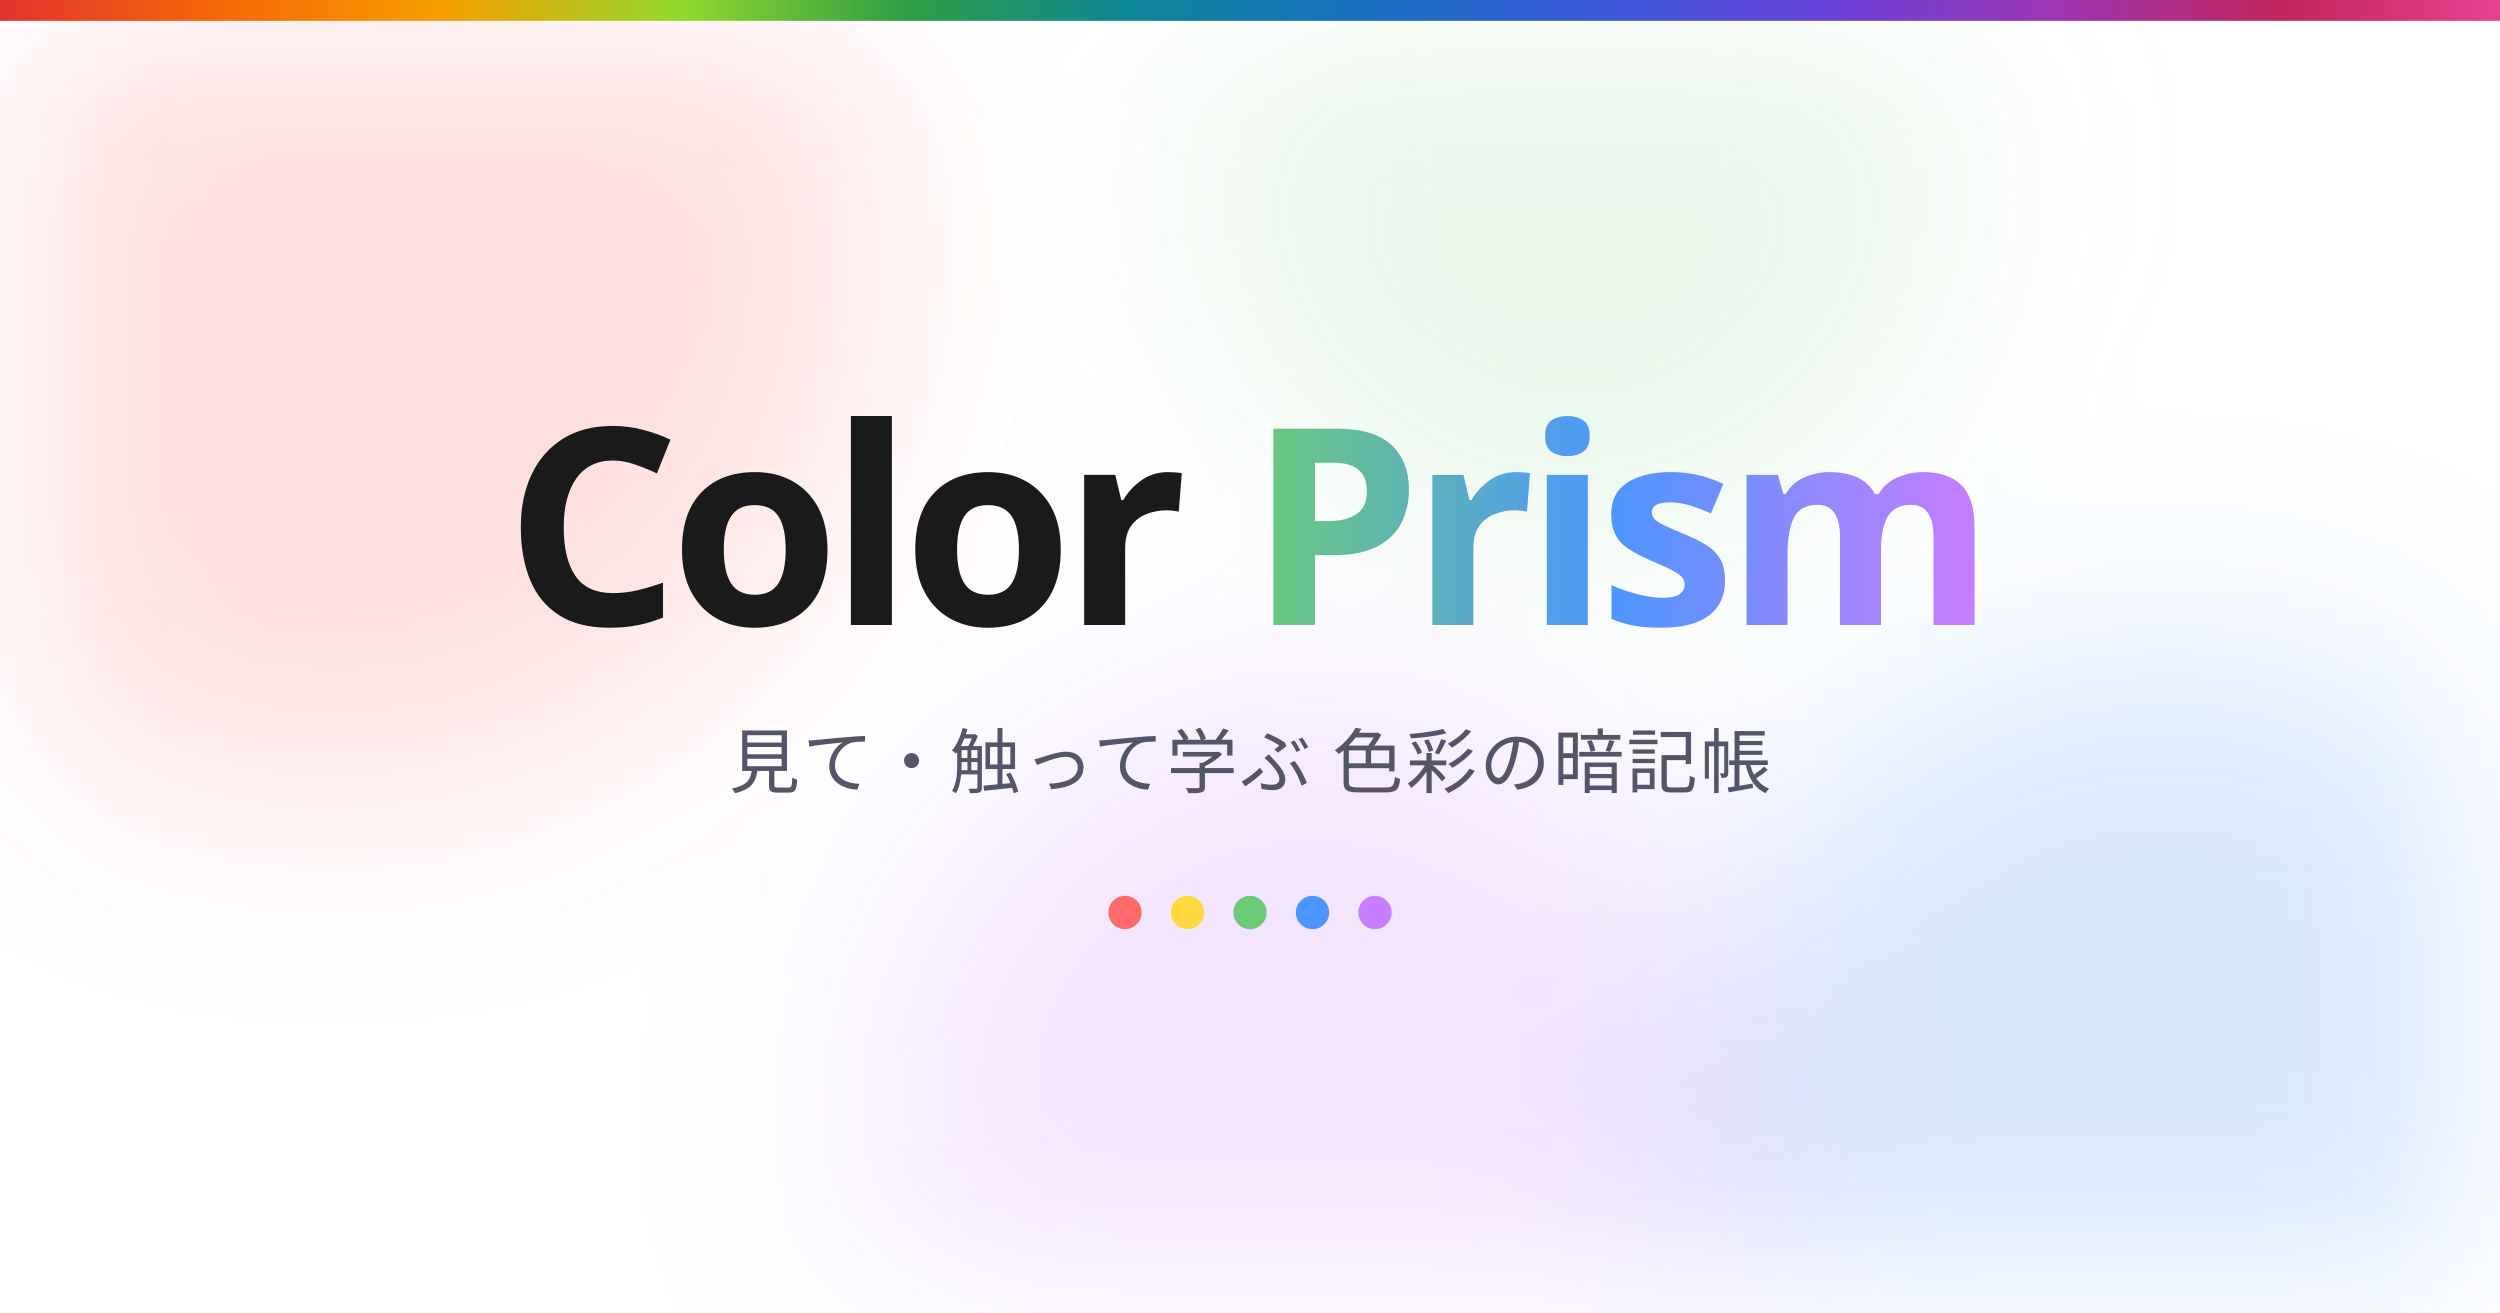
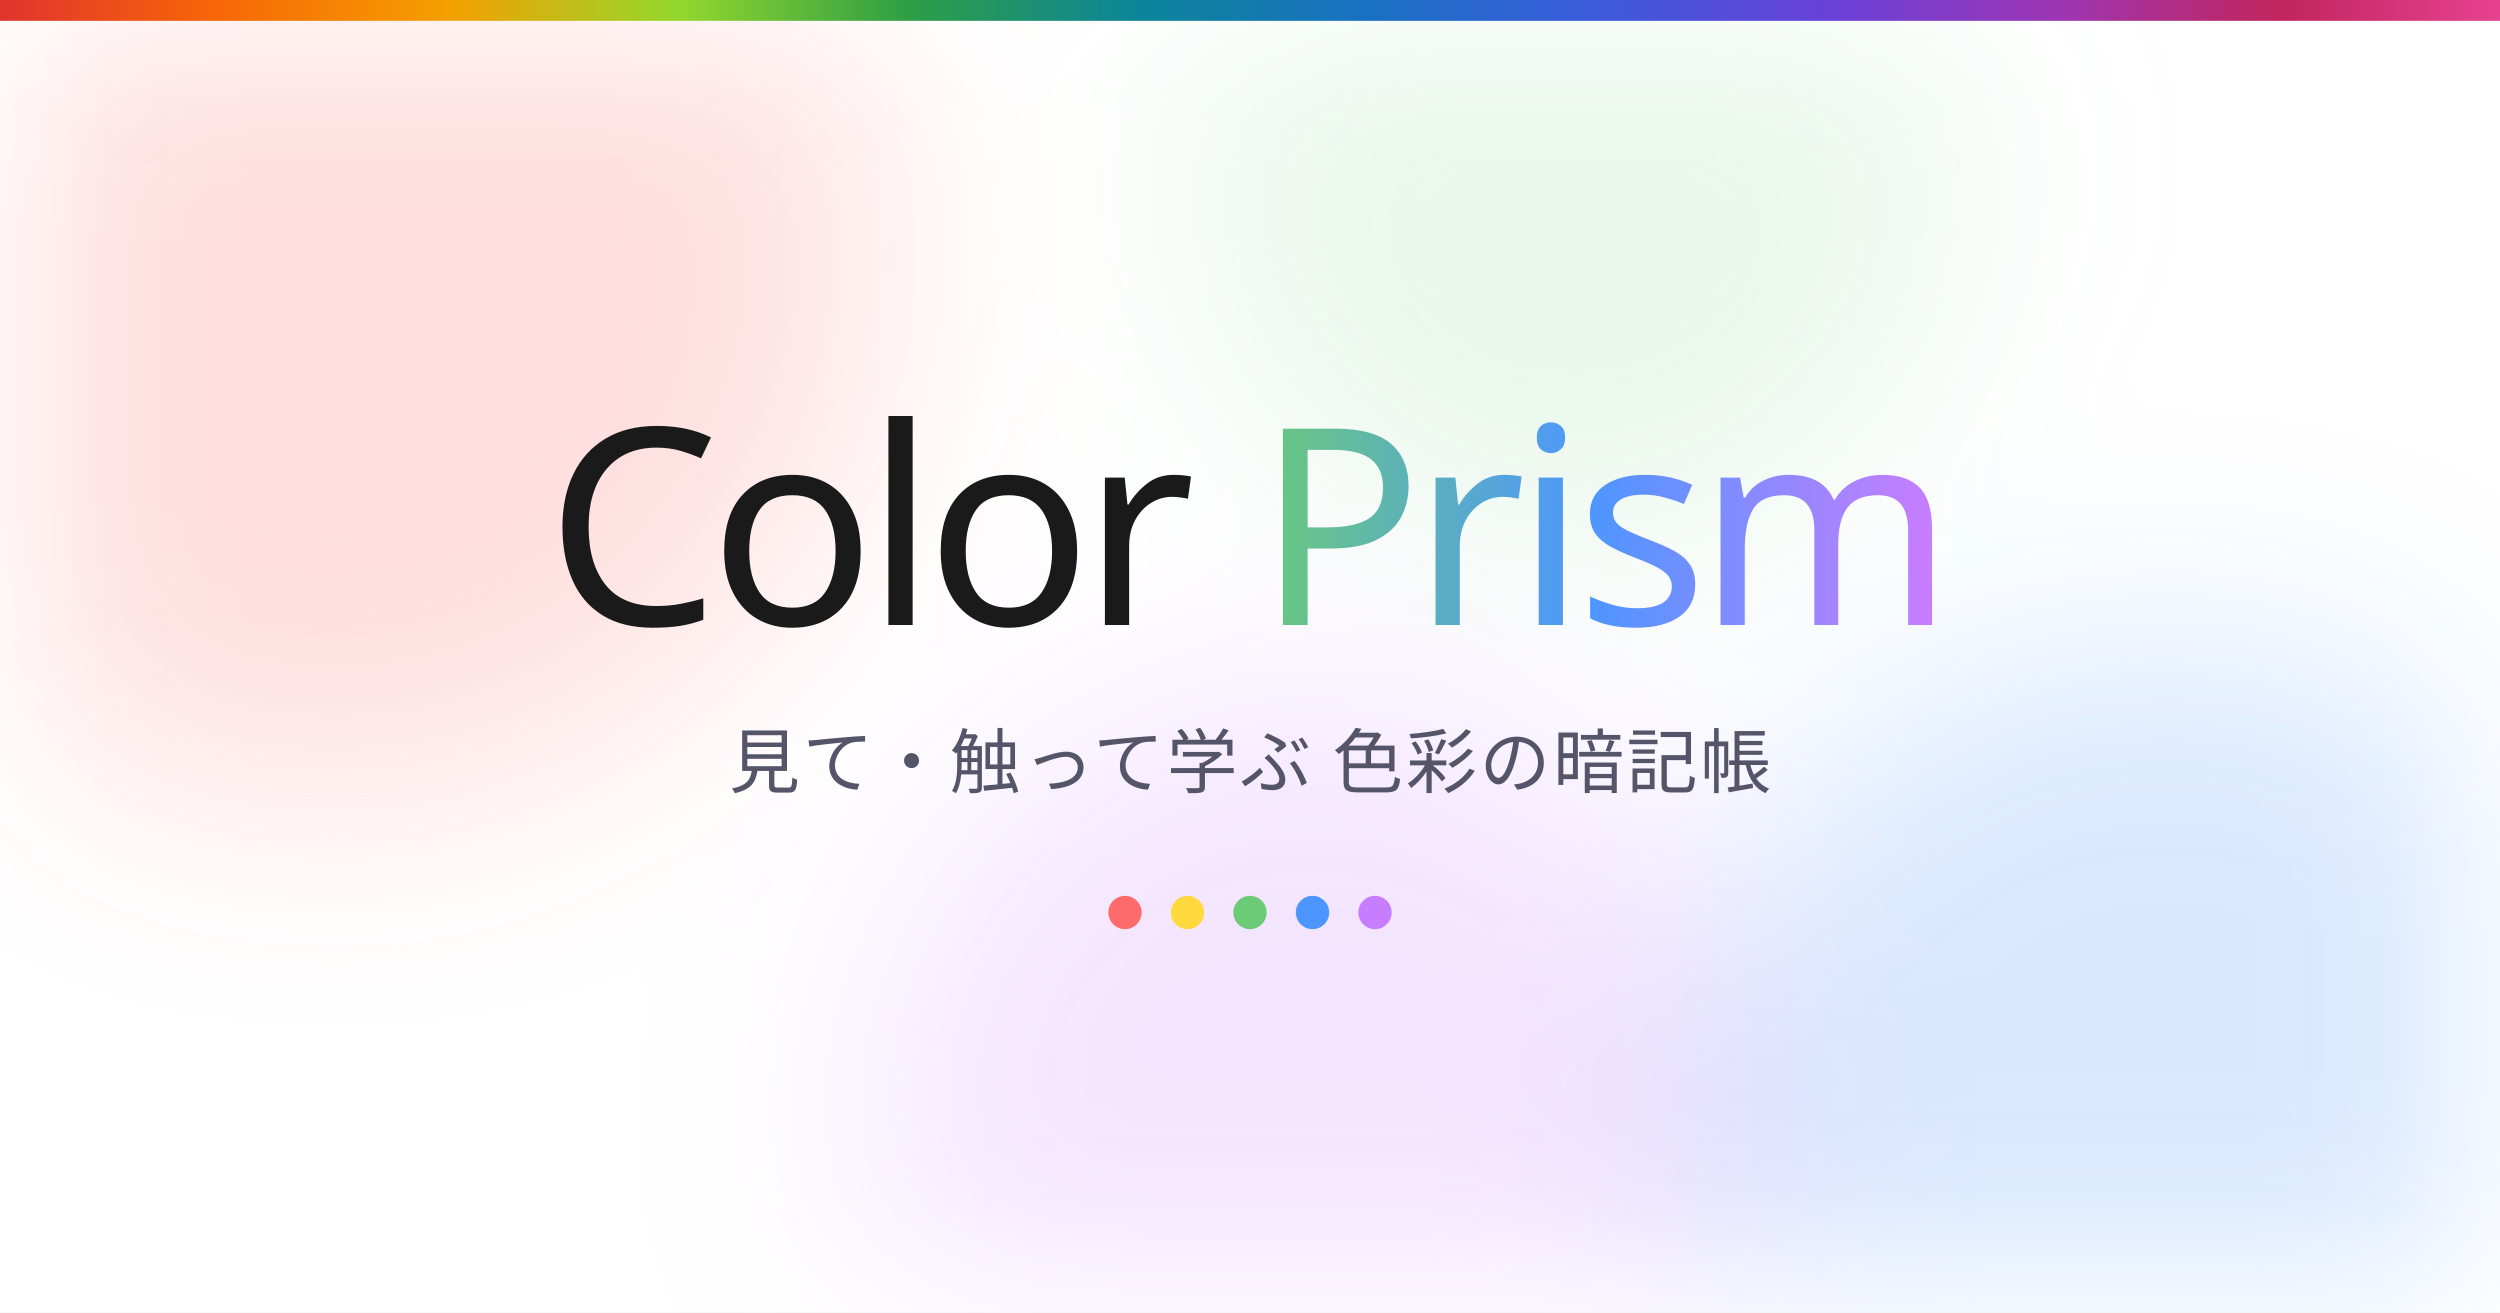
<svg xmlns="http://www.w3.org/2000/svg" width="1200" height="630" viewBox="0 0 1200 630">
  <defs>
    <linearGradient id="rainbow" x1="0" y1="0" x2="1" y2="0">
      <stop offset="0%" stop-color="#e03131" />
      <stop offset="9.09%" stop-color="#f76707" />
      <stop offset="18.18%" stop-color="#f59f00" />
      <stop offset="27.27%" stop-color="#94d82d" />
      <stop offset="36.36%" stop-color="#2f9e44" />
      <stop offset="45.45%" stop-color="#0c8599" />
      <stop offset="54.54%" stop-color="#1971c2" />
      <stop offset="63.63%" stop-color="#3b5bdb" />
      <stop offset="72.72%" stop-color="#6741d9" />
      <stop offset="81.81%" stop-color="#9c36b5" />
      <stop offset="90.90%" stop-color="#c2255c" />
      <stop offset="100%" stop-color="#e84393" />
    </linearGradient>
    <linearGradient id="prism" x1="0" y1="0" x2="1" y2="0">
      <stop offset="0%" stop-color="#ff6b6b" />
      <stop offset="25%" stop-color="#ffd93d" />
      <stop offset="50%" stop-color="#6bcb77" />
      <stop offset="75%" stop-color="#4d96ff" />
      <stop offset="100%" stop-color="#c77dff" />
    </linearGradient>
    <filter id="blur" x="-60%" y="-60%" width="220%" height="220%">
      <feGaussianBlur stdDeviation="55" />
    </filter>
    <clipPath id="frame">
      <rect width="1200" height="630" />
    </clipPath>
  </defs>
  <g clip-path="url(#frame)">
    <rect width="1200" height="630" fill="#ffffff" />
    <g filter="url(#blur)">
      <circle cx="160" cy="120" r="260" fill="#ff6b6b" opacity="0.22" />
      <circle cx="1040" cy="550" r="240" fill="#4d96ff" opacity="0.22" />
      <circle cx="630" cy="540" r="210" fill="#c77dff" opacity="0.20" />
      <circle cx="756" cy="80" r="180" fill="#6bcb77" opacity="0.16" />
    </g>
    <rect width="1200" height="10" fill="url(#rainbow)" />
-     <text font-family="SUSE Mono" x="600" y="300" text-anchor="middle" font-size="132" font-weight="800" letter-spacing="-5" fill="#1a1a1a">Color <tspan fill="url(#prism)">Prism</tspan>
+     <text font-family="SUSE Mono" x="600" y="300" text-anchor="middle" font-size="132" font-weight="500" letter-spacing="-5" fill="#1a1a1a">Color <tspan fill="url(#prism)">Prism</tspan>
    </text>
    <text font-family="Zen Kaku Gothic New" x="600" y="378" text-anchor="middle" font-size="34" font-weight="500" letter-spacing="1.3" fill="#55556a">見て・触って学ぶ 色彩の暗記帳</text>
    <g>
      <circle cx="540" cy="438" r="8" fill="#ff6b6b" />
      <circle cx="570" cy="438" r="8" fill="#ffd93d" />
      <circle cx="600" cy="438" r="8" fill="#6bcb77" />
      <circle cx="630" cy="438" r="8" fill="#4d96ff" />
      <circle cx="660" cy="438" r="8" fill="#c77dff" />
    </g>
  </g>
</svg>
